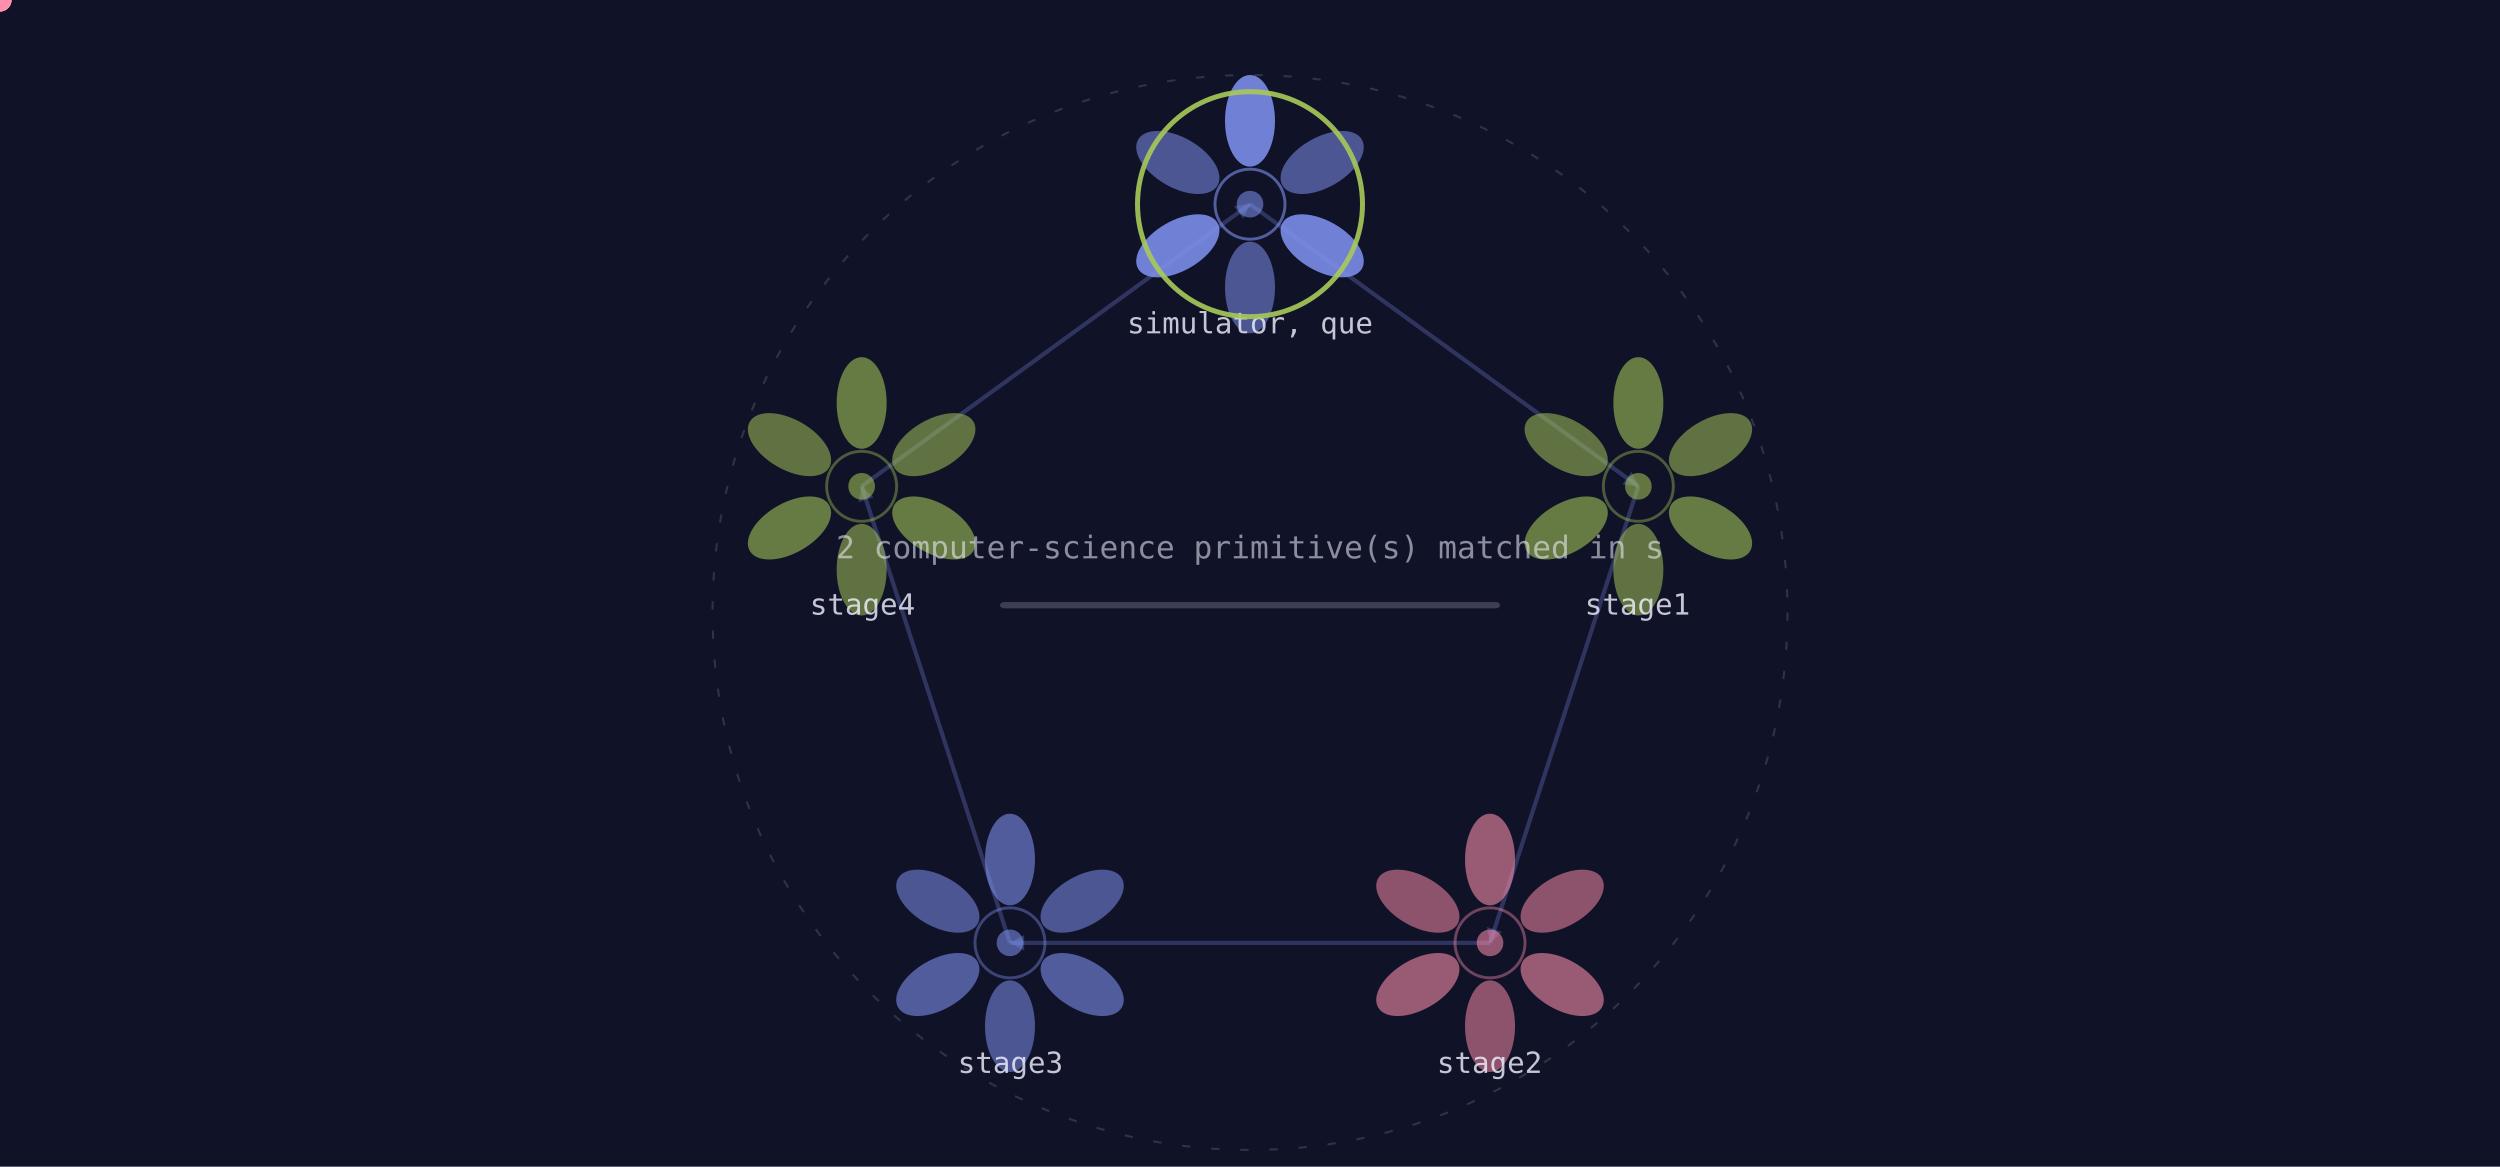
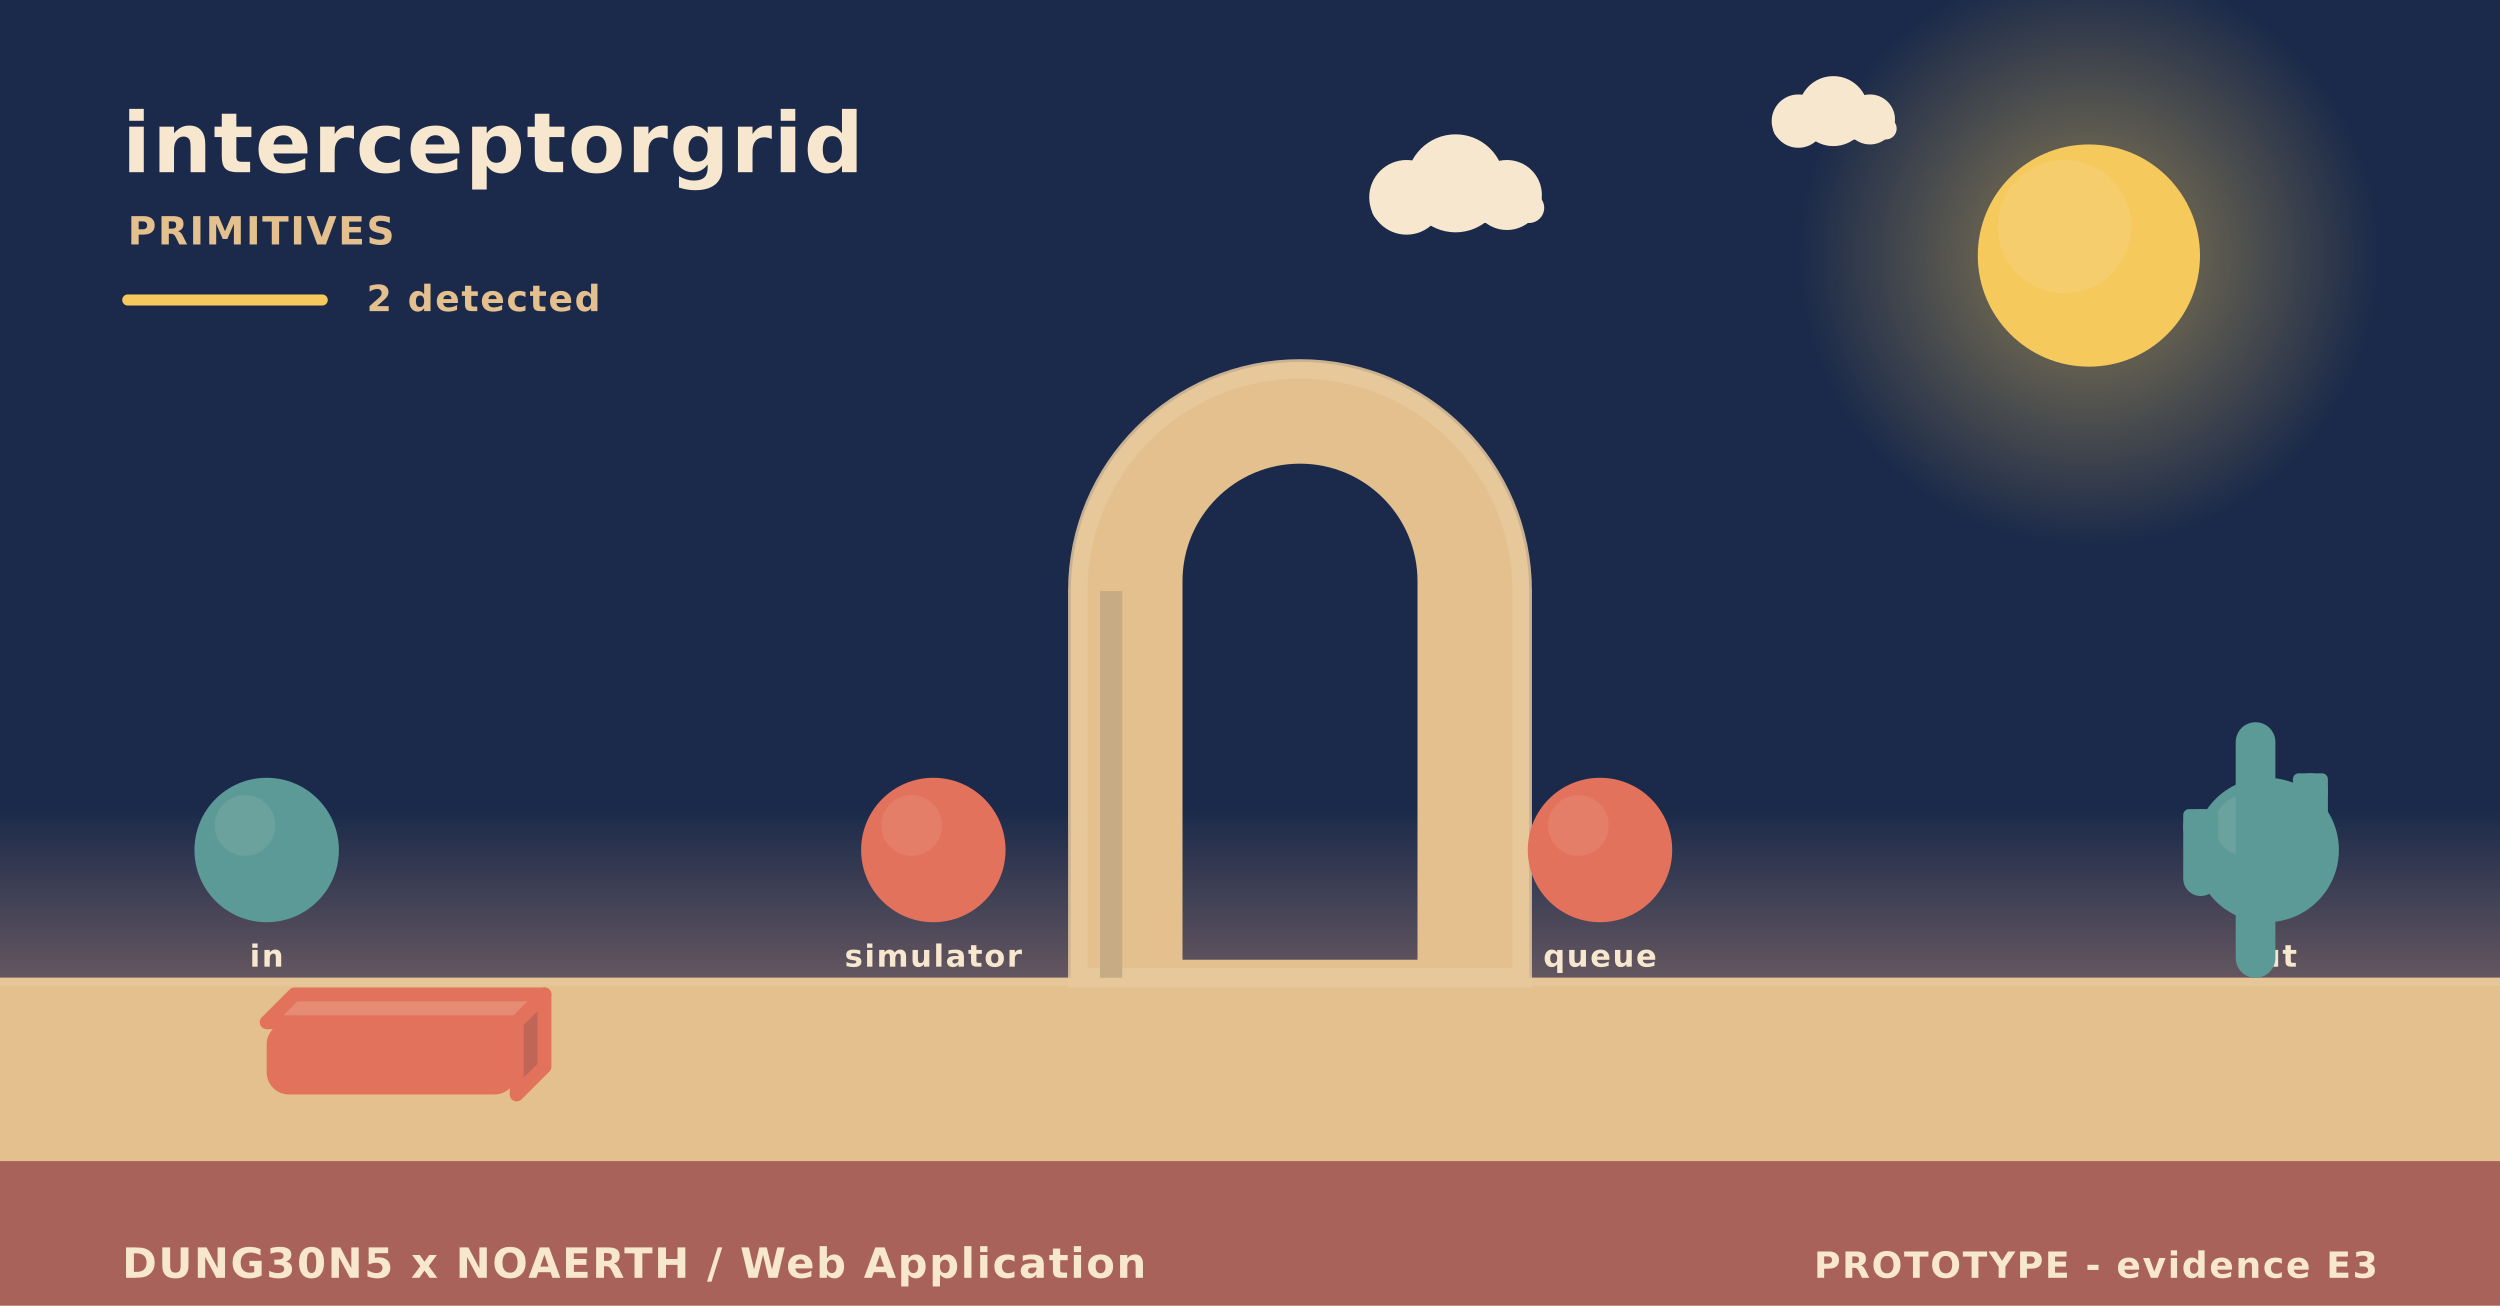
- <svg xmlns="http://www.w3.org/2000/svg" viewBox="0 0 1200 560" width="1200" height="560" role="img" aria-label="interceptorgrid state machine">
-   <rect width="1200" height="560" fill="#101228" />
-   <defs>
-     <linearGradient id="gs" x1="0" y1="0" x2="1" y2="1">
-       <stop offset="0%" stop-color="#8093f1" />
-       <stop offset="100%" stop-color="#a7c957" />
-     </linearGradient>
-   </defs>
-   <circle cx="600.00" cy="294.00" r="258.00" fill="none" stroke="rgba(242,242,255,0.140)" stroke-width="1.00" opacity="1.00" stroke-dasharray="4 10" />
-   <line x1="600.00" y1="98.00" x2="786.41" y2="233.43" stroke="rgba(128,147,241,0.500)" stroke-width="2.00" opacity="0.55" />
-   <polygon points="786.41,233.43 783.14,226.36 778.67,232.51" fill="rgba(128,147,241,0.500)" opacity="0.55" />
-   <g opacity="0.9">
-     <circle cx="0.00" cy="0.00" r="5.50" fill="#ff8fab" opacity="1.00" />
-     <animateTransform attributeName="transform" type="translate" values="600.00,98.00 786.41,233.43" dur="5.8s" begin="0.0s" repeatCount="indefinite" />
-     <animateTransform attributeName="transform" type="translate" values="786.41,233.43 600.00,98.00" dur="5.8s" begin="2.9s" repeatCount="indefinite" />
+ <svg xmlns="http://www.w3.org/2000/svg" width="900" height="470" viewBox="0 0 900 470" role="img" aria-label="interceptorgrid - how it behaves">
+   <linearGradient id="skys" x1="0" y1="0" x2="0" y2="1">
+     <stop offset="0" stop-color="#1b2a4a" />
+     <stop offset="0.62" stop-color="#1b2a4a" />
+     <stop offset="1" stop-color="#f3ad8a" />
+   </linearGradient>
+   <rect width="900" height="470" fill="url(#skys)" />
+   <radialGradient id="suns">
+     <stop offset="0.35" stop-color="#f5c95c" stop-opacity="0.34" />
+     <stop offset="1" stop-color="#f5c95c" stop-opacity="0" />
+   </radialGradient>
+   <circle cx="752" cy="92" r="104" fill="url(#suns)" />
+   <circle cx="752" cy="92" r="40" fill="#f5c95c" />
+   <circle cx="743.2" cy="81.6" r="24" fill="#f5d27e" opacity="0.5" />
+   <g>
+     <circle cx="524" cy="66" r="17.64" fill="#f6e7ce" />
+     <circle cx="506.36" cy="71.04" r="13.44" fill="#f6e7ce" />
+     <circle cx="542.48" cy="70.2" r="12.6" fill="#f6e7ce" />
+     <rect x="493.76" y="69.36" width="62.16" height="10.92" rx="5.46" fill="#f6e7ce" />
+     <animateTransform attributeName="transform" type="translate" values="0 0;24 0;0 0" dur="36s" begin="0s" repeatCount="indefinite" />
  </g>
-   <line x1="786.41" y1="233.43" x2="715.21" y2="452.57" stroke="rgba(128,147,241,0.500)" stroke-width="2.00" opacity="0.55" />
-   <polygon points="715.21,452.57 720.92,447.27 713.69,444.93" fill="rgba(128,147,241,0.500)" opacity="0.55" />
-   <g opacity="0.9">
-     <circle cx="0.00" cy="0.00" r="5.50" fill="#ff8fab" opacity="1.00" />
-     <animateTransform attributeName="transform" type="translate" values="786.41,233.43 715.21,452.57" dur="5.8s" begin="1.16s" repeatCount="indefinite" />
-     <animateTransform attributeName="transform" type="translate" values="715.21,452.57 786.41,233.43" dur="5.8s" begin="4.06s" repeatCount="indefinite" />
+   <g>
+     <circle cx="660" cy="40" r="12.6" fill="#f6e7ce" />
+     <circle cx="647.4" cy="43.6" r="9.6" fill="#f6e7ce" />
+     <circle cx="673.2" cy="43" r="9" fill="#f6e7ce" />
+     <rect x="638.4" y="42.4" width="44.4" height="7.8" rx="3.9" fill="#f6e7ce" />
+     <animateTransform attributeName="transform" type="translate" values="0 0;-18 0;0 0" dur="46s" begin="3s" repeatCount="indefinite" />
  </g>
-   <line x1="715.21" y1="452.57" x2="484.79" y2="452.57" stroke="rgba(128,147,241,0.500)" stroke-width="2.00" opacity="0.55" />
-   <polygon points="484.79,452.57 491.59,456.37 491.59,448.77" fill="rgba(128,147,241,0.500)" opacity="0.55" />
-   <g opacity="0.9">
-     <circle cx="0.00" cy="0.00" r="5.50" fill="#ff8fab" opacity="1.00" />
-     <animateTransform attributeName="transform" type="translate" values="715.21,452.57 484.79,452.57" dur="5.8s" begin="2.32s" repeatCount="indefinite" />
-     <animateTransform attributeName="transform" type="translate" values="484.79,452.57 715.21,452.57" dur="5.8s" begin="5.22s" repeatCount="indefinite" />
+   <rect x="0" y="352" width="900" height="118" fill="#e3c08d" />
+   <rect x="0" y="352" width="900" height="3" fill="#e6c596" />
+   <text x="44" y="62" font-family="Verdana,DejaVu Sans,sans-serif" font-size="30" font-weight="700" letter-spacing="0.6" fill="#f6e7ce" text-anchor="start">interceptorgrid</text>
+   <text x="46" y="88" font-family="Verdana,DejaVu Sans,sans-serif" font-size="14" font-weight="700" letter-spacing="0.6" fill="#e3c08d" text-anchor="start">PRIMITIVES</text>
+   <rect x="44" y="106" width="74" height="4" rx="2" fill="#f5c95c" />
+   <text x="132" y="112" font-family="Verdana,DejaVu Sans,sans-serif" font-size="13" font-weight="700" letter-spacing="0.6" fill="#e3c08d" text-anchor="start">2 detected</text>
+   <path d="M388,352 L388,212.8 A80,80 0 0 1 548,212.8 L548,352 Z M423.2,348 L423.2,209.22 A44.8,44.8 0 0 1 512.8,209.22 L512.8,348 Z" fill="#e3c08d" fill-rule="evenodd" stroke="#e3c08d" stroke-width="5" stroke-linejoin="round" />
+   <path d="M388,352 L388,212.8 A80,80 0 0 1 548,212.8 L548,352 Z" fill="none" stroke="#e8c99d" stroke-width="7" stroke-linecap="round" opacity="0.85" />
+   <rect x="396" y="212.8" width="8" height="139.2" fill="#c7ab84" />
+   <circle cx="96" cy="306" r="26" fill="#5b9a97" />
+   <circle cx="88.2" cy="297.16" r="10.92" fill="#7aa9a2" opacity="0.55" />
+   <text x="96" y="348" font-family="Verdana,DejaVu Sans,sans-serif" font-size="11" font-weight="700" letter-spacing="0.6" fill="#f6e7ce" text-anchor="middle">in</text>
+   <g>
+     <circle cx="336" cy="306" r="26" fill="#e2725b" />
+     <circle cx="328.2" cy="297.16" r="10.92" fill="#e68972" opacity="0.55" />
+     <animate attributeName="opacity" values="0.8;1;0.8" dur="4.6s" begin="0s" repeatCount="indefinite" />
  </g>
-   <line x1="484.79" y1="452.57" x2="413.59" y2="233.43" stroke="rgba(128,147,241,0.500)" stroke-width="2.00" opacity="0.55" />
-   <polygon points="413.59,233.43 412.08,241.07 419.31,238.73" fill="rgba(128,147,241,0.500)" opacity="0.55" />
-   <g opacity="0.9">
-     <circle cx="0.00" cy="0.00" r="5.50" fill="#ff8fab" opacity="1.00" />
-     <animateTransform attributeName="transform" type="translate" values="484.79,452.57 413.59,233.43" dur="5.8s" begin="3.48s" repeatCount="indefinite" />
-     <animateTransform attributeName="transform" type="translate" values="413.59,233.43 484.79,452.57" dur="5.8s" begin="6.38s" repeatCount="indefinite" />
+   <text x="336" y="348" font-family="Verdana,DejaVu Sans,sans-serif" font-size="11" font-weight="700" letter-spacing="0.6" fill="#f6e7ce" text-anchor="middle">simulator</text>
+   <g>
+     <circle cx="576" cy="306" r="26" fill="#e2725b" />
+     <circle cx="568.2" cy="297.16" r="10.92" fill="#e68972" opacity="0.55" />
+     <animate attributeName="opacity" values="0.8;1;0.8" dur="5.2s" begin="0s" repeatCount="indefinite" />
  </g>
-   <line x1="413.59" y1="233.43" x2="600.00" y2="98.00" stroke="rgba(128,147,241,0.500)" stroke-width="2.00" opacity="0.55" />
-   <polygon points="600.00,98.00 592.27,98.92 596.73,105.07" fill="rgba(128,147,241,0.500)" opacity="0.55" />
-   <g opacity="0.9">
-     <circle cx="0.00" cy="0.00" r="5.50" fill="#ff8fab" opacity="1.00" />
-     <animateTransform attributeName="transform" type="translate" values="413.59,233.43 600.00,98.00" dur="5.8s" begin="4.64s" repeatCount="indefinite" />
-     <animateTransform attributeName="transform" type="translate" values="600.00,98.00 413.59,233.43" dur="5.8s" begin="7.54s" repeatCount="indefinite" />
-   </g>
-   <ellipse cx="600.00" cy="58.00" rx="12.00" ry="22.00" fill="rgba(128,147,241,0.900)" opacity="0.95" transform="rotate(0.0 600.00 58.00)" />
-   <ellipse cx="634.64" cy="78.00" rx="12.00" ry="22.00" fill="rgba(128,147,241,0.550)" opacity="0.95" transform="rotate(60.0 634.64 78.00)" />
-   <ellipse cx="634.64" cy="118.00" rx="12.00" ry="22.00" fill="rgba(128,147,241,0.900)" opacity="0.95" transform="rotate(120.0 634.64 118.00)" />
-   <ellipse cx="600.00" cy="138.00" rx="12.00" ry="22.00" fill="rgba(128,147,241,0.550)" opacity="0.95" transform="rotate(180.0 600.00 138.00)" />
-   <ellipse cx="565.36" cy="118.00" rx="12.00" ry="22.00" fill="rgba(128,147,241,0.900)" opacity="0.95" transform="rotate(240.0 565.36 118.00)" />
-   <ellipse cx="565.36" cy="78.00" rx="12.00" ry="22.00" fill="rgba(128,147,241,0.550)" opacity="0.95" transform="rotate(300.0 565.36 78.00)" />
-   <circle cx="600.00" cy="98.00" r="16.80" fill="none" stroke="rgba(128,147,241,0.900)" stroke-width="1.40" opacity="0.66" />
-   <circle cx="600.00" cy="98.00" r="6.40" fill="rgba(128,147,241,0.550)" opacity="1.00" />
-   <text x="600" y="160" font-family="ui-monospace,Menlo,monospace" font-size="14" fill="rgba(242,242,255,0.800)" text-anchor="middle">simulator, que</text>
-   <g>
-     <circle cx="600.00" cy="98.00" r="54.00" fill="none" stroke="#a7c957" stroke-width="2.40" opacity="0.90" />
-     <animate attributeName="opacity" values="0.25;1.0;0.25" dur="11.6s" begin="0.0s" repeatCount="indefinite" />
-   </g>
-   <ellipse cx="786.41" cy="193.43" rx="12.00" ry="22.00" fill="rgba(167,201,87,0.600)" opacity="0.95" transform="rotate(0.0 786.41 193.43)" />
-   <ellipse cx="821.05" cy="213.43" rx="12.00" ry="22.00" fill="rgba(167,201,87,0.550)" opacity="0.95" transform="rotate(60.0 821.05 213.43)" />
-   <ellipse cx="821.05" cy="253.43" rx="12.00" ry="22.00" fill="rgba(167,201,87,0.600)" opacity="0.95" transform="rotate(120.0 821.05 253.43)" />
-   <ellipse cx="786.41" cy="273.43" rx="12.00" ry="22.00" fill="rgba(167,201,87,0.550)" opacity="0.95" transform="rotate(180.0 786.41 273.43)" />
-   <ellipse cx="751.77" cy="253.43" rx="12.00" ry="22.00" fill="rgba(167,201,87,0.600)" opacity="0.95" transform="rotate(240.0 751.77 253.43)" />
-   <ellipse cx="751.77" cy="213.43" rx="12.00" ry="22.00" fill="rgba(167,201,87,0.550)" opacity="0.95" transform="rotate(300.0 751.77 213.43)" />
-   <circle cx="786.41" cy="233.43" r="16.80" fill="none" stroke="rgba(167,201,87,0.600)" stroke-width="1.40" opacity="0.66" />
-   <circle cx="786.41" cy="233.43" r="6.40" fill="rgba(167,201,87,0.550)" opacity="1.00" />
-   <text x="786" y="295" font-family="ui-monospace,Menlo,monospace" font-size="14" fill="rgba(242,242,255,0.800)" text-anchor="middle">stage1</text>
-   <ellipse cx="715.21" cy="412.57" rx="12.00" ry="22.00" fill="rgba(255,143,171,0.600)" opacity="0.95" transform="rotate(0.0 715.21 412.57)" />
-   <ellipse cx="749.85" cy="432.57" rx="12.00" ry="22.00" fill="rgba(255,143,171,0.550)" opacity="0.95" transform="rotate(60.0 749.85 432.57)" />
-   <ellipse cx="749.85" cy="472.57" rx="12.00" ry="22.00" fill="rgba(255,143,171,0.600)" opacity="0.95" transform="rotate(120.0 749.85 472.57)" />
-   <ellipse cx="715.21" cy="492.57" rx="12.00" ry="22.00" fill="rgba(255,143,171,0.550)" opacity="0.95" transform="rotate(180.0 715.21 492.57)" />
-   <ellipse cx="680.56" cy="472.57" rx="12.00" ry="22.00" fill="rgba(255,143,171,0.600)" opacity="0.95" transform="rotate(240.0 680.56 472.57)" />
-   <ellipse cx="680.56" cy="432.57" rx="12.00" ry="22.00" fill="rgba(255,143,171,0.550)" opacity="0.95" transform="rotate(300.0 680.56 432.57)" />
-   <circle cx="715.21" cy="452.57" r="16.80" fill="none" stroke="rgba(255,143,171,0.600)" stroke-width="1.40" opacity="0.66" />
-   <circle cx="715.21" cy="452.57" r="6.40" fill="rgba(255,143,171,0.550)" opacity="1.00" />
-   <text x="715" y="515" font-family="ui-monospace,Menlo,monospace" font-size="14" fill="rgba(242,242,255,0.800)" text-anchor="middle">stage2</text>
-   <ellipse cx="484.79" cy="412.57" rx="12.00" ry="22.00" fill="rgba(128,147,241,0.600)" opacity="0.95" transform="rotate(0.0 484.79 412.57)" />
-   <ellipse cx="519.44" cy="432.57" rx="12.00" ry="22.00" fill="rgba(128,147,241,0.550)" opacity="0.95" transform="rotate(60.0 519.44 432.57)" />
-   <ellipse cx="519.44" cy="472.57" rx="12.00" ry="22.00" fill="rgba(128,147,241,0.600)" opacity="0.95" transform="rotate(120.0 519.44 472.57)" />
-   <ellipse cx="484.79" cy="492.57" rx="12.00" ry="22.00" fill="rgba(128,147,241,0.550)" opacity="0.95" transform="rotate(180.0 484.79 492.57)" />
-   <ellipse cx="450.15" cy="472.57" rx="12.00" ry="22.00" fill="rgba(128,147,241,0.600)" opacity="0.95" transform="rotate(240.0 450.15 472.57)" />
-   <ellipse cx="450.15" cy="432.57" rx="12.00" ry="22.00" fill="rgba(128,147,241,0.550)" opacity="0.95" transform="rotate(300.0 450.15 432.57)" />
-   <circle cx="484.79" cy="452.57" r="16.80" fill="none" stroke="rgba(128,147,241,0.600)" stroke-width="1.40" opacity="0.66" />
-   <circle cx="484.79" cy="452.57" r="6.40" fill="rgba(128,147,241,0.550)" opacity="1.00" />
-   <text x="485" y="515" font-family="ui-monospace,Menlo,monospace" font-size="14" fill="rgba(242,242,255,0.800)" text-anchor="middle">stage3</text>
-   <ellipse cx="413.59" cy="193.43" rx="12.00" ry="22.00" fill="rgba(167,201,87,0.600)" opacity="0.95" transform="rotate(0.0 413.59 193.43)" />
-   <ellipse cx="448.23" cy="213.43" rx="12.00" ry="22.00" fill="rgba(167,201,87,0.550)" opacity="0.95" transform="rotate(60.0 448.23 213.43)" />
-   <ellipse cx="448.23" cy="253.43" rx="12.00" ry="22.00" fill="rgba(167,201,87,0.600)" opacity="0.95" transform="rotate(120.0 448.23 253.43)" />
-   <ellipse cx="413.59" cy="273.43" rx="12.00" ry="22.00" fill="rgba(167,201,87,0.550)" opacity="0.95" transform="rotate(180.0 413.59 273.43)" />
-   <ellipse cx="378.95" cy="253.43" rx="12.00" ry="22.00" fill="rgba(167,201,87,0.600)" opacity="0.95" transform="rotate(240.0 378.95 253.43)" />
-   <ellipse cx="378.95" cy="213.43" rx="12.00" ry="22.00" fill="rgba(167,201,87,0.550)" opacity="0.95" transform="rotate(300.0 378.95 213.43)" />
-   <circle cx="413.59" cy="233.43" r="16.80" fill="none" stroke="rgba(167,201,87,0.600)" stroke-width="1.40" opacity="0.66" />
-   <circle cx="413.59" cy="233.43" r="6.40" fill="rgba(167,201,87,0.550)" opacity="1.00" />
-   <text x="414" y="295" font-family="ui-monospace,Menlo,monospace" font-size="14" fill="rgba(242,242,255,0.800)" text-anchor="middle">stage4</text>
-   <rect x="480.00" y="289.00" width="240.00" height="3.00" rx="2.00" fill="rgba(242,242,255,0.200)" opacity="1.00" />
-   <text x="600" y="268" font-family="ui-monospace,Menlo,monospace" font-size="15" fill="rgba(242,242,255,0.550)" text-anchor="middle">2 computer-science primitive(s) matched in s</text>
+   <text x="576" y="348" font-family="Verdana,DejaVu Sans,sans-serif" font-size="11" font-weight="700" letter-spacing="0.6" fill="#f6e7ce" text-anchor="middle">queue</text>
+   <circle cx="816" cy="306" r="26" fill="#5b9a97" />
+   <circle cx="808.2" cy="297.16" r="10.92" fill="#7aa9a2" opacity="0.55" />
+   <text x="816" y="348" font-family="Verdana,DejaVu Sans,sans-serif" font-size="11" font-weight="700" letter-spacing="0.6" fill="#f6e7ce" text-anchor="middle">out</text>
+   <path d="M96,368 L186,368 L196,358 L106,358 Z" fill="#e68c74" stroke="#e2725b" stroke-width="5" stroke-linejoin="round" />
+   <path d="M186,368 L196,358 L196,384 L186,394 Z" fill="#c06658" stroke="#e2725b" stroke-width="5" stroke-linejoin="round" />
+   <rect x="96" y="368" width="90" height="26" rx="8" fill="#e2725b" />
+   <rect x="804.86" y="260" width="14.28" height="92" rx="7.14" fill="#5b9a97" />
+   <rect x="785.96" y="291.28" width="12.6" height="31.28" rx="6.3" fill="#5b9a97" />
+   <rect x="785.96" y="291.28" width="12.6" height="9.2" rx="2.1" fill="#5b9a97" />
+   <rect x="825.44" y="278.4" width="12.6" height="31.28" rx="6.3" fill="#5b9a97" />
+   <rect x="825.44" y="278.4" width="12.6" height="9.2" rx="2.1" fill="#5b9a97" />
+   <rect x="0" y="418" width="900" height="52" rx="0" fill="#a65c56" opacity="0.94" />
+   <text x="44" y="460" font-family="Verdana,DejaVu Sans,sans-serif" font-size="15" font-weight="700" letter-spacing="0.6" fill="#f6e7ce" text-anchor="start">DUNG30N5 x NOAERTH  /  Web Application</text>
+   <text x="856" y="460" font-family="Verdana,DejaVu Sans,sans-serif" font-size="13" font-weight="700" letter-spacing="0.6" fill="#f6e7ce" text-anchor="end">PROTOTYPE  -  evidence E3</text>
</svg>
